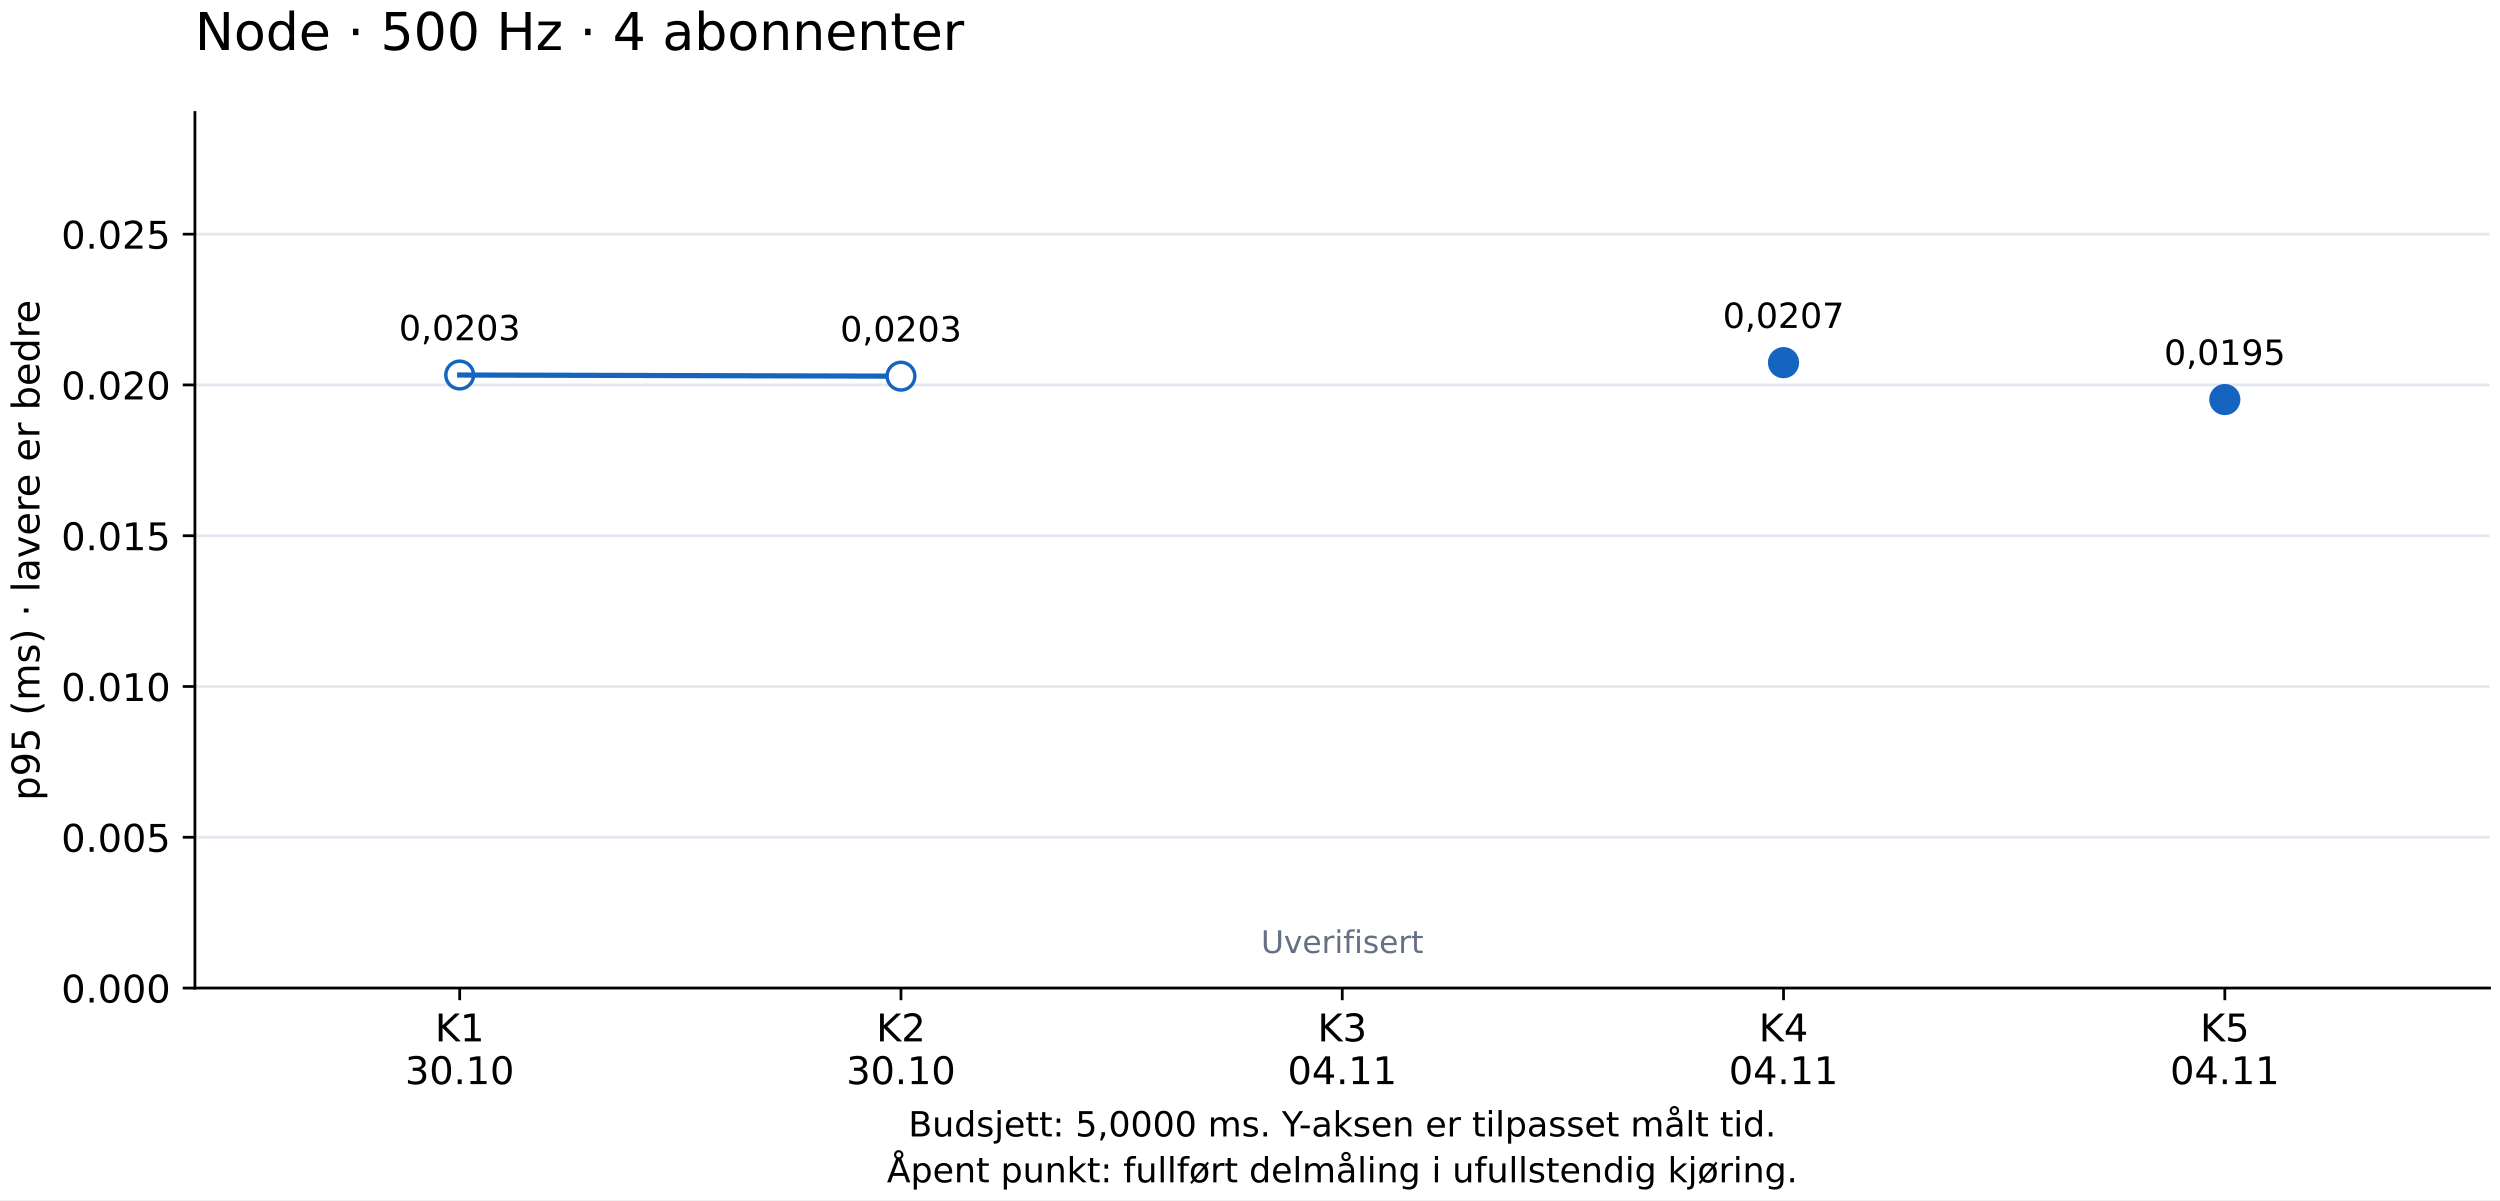
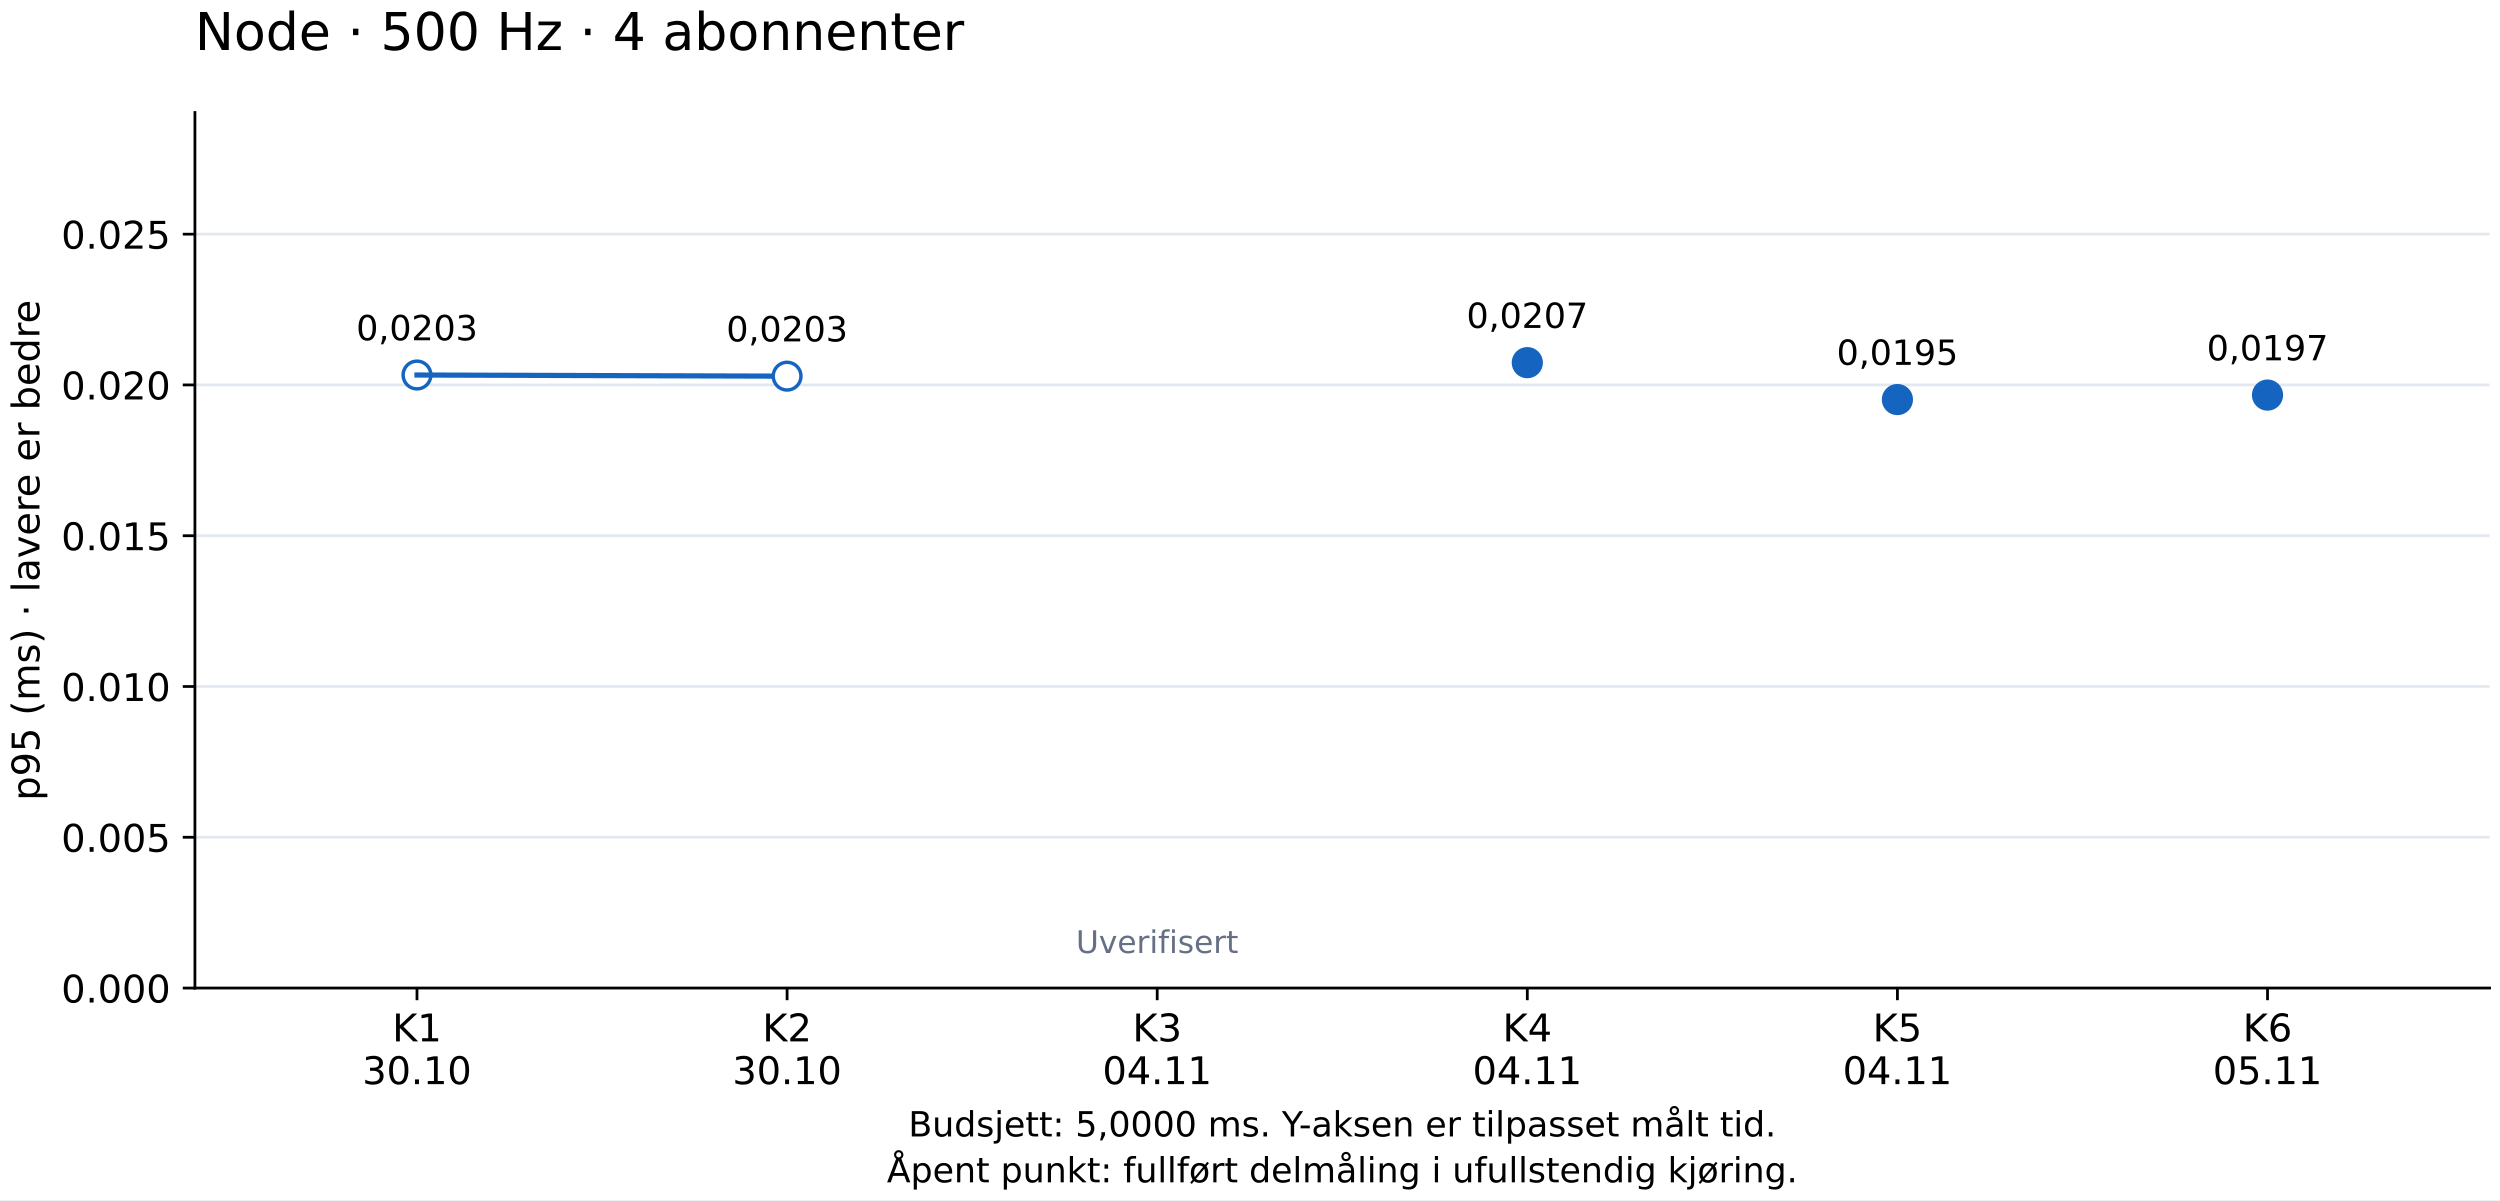
<svg xmlns="http://www.w3.org/2000/svg" xmlns:xlink="http://www.w3.org/1999/xlink" width="720pt" height="345.6pt" viewBox="0 0 720 345.6" version="1.1">
  <defs>
    <style type="text/css">*{stroke-linejoin: round; stroke-linecap: butt}</style>
  </defs>
  <g id="figure_1">
    <g id="patch_1">
      <path d="M 0 345.6  L 720 345.6  L 720 0  L 0 0  z " style="fill: #ffffff" />
    </g>
    <g id="axes_1">
      <g id="patch_2">
        <path d="M 56.137 284.558  L 717 284.558  L 717 32.398  L 56.137 32.398  z " style="fill: #ffffff" />
      </g>
      <g id="matplotlib.axis_1">
        <g id="xtick_1">
          <g id="line2d_1">
            <defs>
              <path id="m3a9fe52da0" d="M 0 0  L 0 3.5  " style="stroke: #000000; stroke-width: 0.8" />
            </defs>
            <g>
-               <use xlink:href="#m3a9fe52da0" x="132.39" y="284.558" style="stroke: #000000; stroke-width: 0.8" />
+               <use xlink:href="#m3a9fe52da0" x="120.092" y="284.558" style="stroke: #000000; stroke-width: 0.8" />
            </g>
          </g>
          <g id="text_1">
-             <text style="font-size: 11px; font-family: 'DejaVu Sans'" transform="translate(125.2843 299.9161)">K1</text>
-             <text style="font-size: 11px; font-family: 'DejaVu Sans'" transform="translate(116.645 312.2337)">30.10</text>
+             <text style="font-size: 11px; font-family: 'DejaVu Sans'" transform="translate(112.9854 299.9161)">K1</text>
+             <text style="font-size: 11px; font-family: 'DejaVu Sans'" transform="translate(104.3461 312.2337)">30.10</text>
          </g>
        </g>
        <g id="xtick_2">
          <g id="line2d_2">
            <g>
-               <use xlink:href="#m3a9fe52da0" x="259.479" y="284.558" style="stroke: #000000; stroke-width: 0.8" />
+               <use xlink:href="#m3a9fe52da0" x="226.682" y="284.558" style="stroke: #000000; stroke-width: 0.8" />
            </g>
          </g>
          <g id="text_2">
-             <text style="font-size: 11px; font-family: 'DejaVu Sans'" transform="translate(252.3733 299.9161)">K2</text>
-             <text style="font-size: 11px; font-family: 'DejaVu Sans'" transform="translate(243.734 312.2337)">30.10</text>
+             <text style="font-size: 11px; font-family: 'DejaVu Sans'" transform="translate(219.5761 299.9161)">K2</text>
+             <text style="font-size: 11px; font-family: 'DejaVu Sans'" transform="translate(210.9368 312.2337)">30.10</text>
          </g>
        </g>
        <g id="xtick_3">
          <g id="line2d_3">
            <g>
-               <use xlink:href="#m3a9fe52da0" x="386.568" y="284.558" style="stroke: #000000; stroke-width: 0.8" />
+               <use xlink:href="#m3a9fe52da0" x="333.273" y="284.558" style="stroke: #000000; stroke-width: 0.8" />
            </g>
          </g>
          <g id="text_3">
-             <text style="font-size: 11px; font-family: 'DejaVu Sans'" transform="translate(379.4623 299.9161)">K3</text>
-             <text style="font-size: 11px; font-family: 'DejaVu Sans'" transform="translate(370.823 312.2337)">04.11</text>
+             <text style="font-size: 11px; font-family: 'DejaVu Sans'" transform="translate(326.1669 299.9161)">K3</text>
+             <text style="font-size: 11px; font-family: 'DejaVu Sans'" transform="translate(317.5276 312.2337)">04.11</text>
          </g>
        </g>
        <g id="xtick_4">
          <g id="line2d_4">
            <g>
-               <use xlink:href="#m3a9fe52da0" x="513.657" y="284.558" style="stroke: #000000; stroke-width: 0.8" />
+               <use xlink:href="#m3a9fe52da0" x="439.864" y="284.558" style="stroke: #000000; stroke-width: 0.8" />
            </g>
          </g>
          <g id="text_4">
-             <text style="font-size: 11px; font-family: 'DejaVu Sans'" transform="translate(506.5512 299.9161)">K4</text>
-             <text style="font-size: 11px; font-family: 'DejaVu Sans'" transform="translate(497.9119 312.2337)">04.11</text>
+             <text style="font-size: 11px; font-family: 'DejaVu Sans'" transform="translate(432.7576 299.9161)">K4</text>
+             <text style="font-size: 11px; font-family: 'DejaVu Sans'" transform="translate(424.1183 312.2337)">04.11</text>
          </g>
        </g>
        <g id="xtick_5">
          <g id="line2d_5">
            <g>
-               <use xlink:href="#m3a9fe52da0" x="640.746" y="284.558" style="stroke: #000000; stroke-width: 0.8" />
+               <use xlink:href="#m3a9fe52da0" x="546.455" y="284.558" style="stroke: #000000; stroke-width: 0.8" />
            </g>
          </g>
          <g id="text_5">
-             <text style="font-size: 11px; font-family: 'DejaVu Sans'" transform="translate(633.6402 299.9161)">K5</text>
-             <text style="font-size: 11px; font-family: 'DejaVu Sans'" transform="translate(625.0009 312.2337)">04.11</text>
-           </g>
-         </g>
-         <g id="text_6">
+             <text style="font-size: 11px; font-family: 'DejaVu Sans'" transform="translate(539.3484 299.9161)">K5</text>
+             <text style="font-size: 11px; font-family: 'DejaVu Sans'" transform="translate(530.7091 312.2337)">04.11</text>
+           </g>
+         </g>
+         <g id="xtick_6">
+           <g id="line2d_6">
+             <g>
+               <use xlink:href="#m3a9fe52da0" x="653.045" y="284.558" style="stroke: #000000; stroke-width: 0.8" />
+             </g>
+           </g>
+           <g id="text_6">
+             <text style="font-size: 11px; font-family: 'DejaVu Sans'" transform="translate(645.9391 299.9161)">K6</text>
+             <text style="font-size: 11px; font-family: 'DejaVu Sans'" transform="translate(637.2998 312.2337)">05.11</text>
+           </g>
+         </g>
+         <g id="text_7">
          <text style="font-size: 10px; font-family: 'DejaVu Sans'" transform="translate(261.613 327.301)">Budsjett: 5,0000 ms. Y-aksen er tilpasset målt tid.</text>
          <text style="font-size: 10px; font-family: 'DejaVu Sans'" transform="translate(255.4122 340.5201)">Åpent punkt: fullført delmåling i ufullstendig kjøring.</text>
        </g>
      </g>
      <g id="matplotlib.axis_2">
        <g id="ytick_1">
-           <g id="line2d_6">
-             <path d="M 56.137 284.558  L 717 284.558  " clip-path="url(#p6524d52d95)" style="fill: none; stroke: #e2e8f0; stroke-width: 0.8; stroke-linecap: square" />
-           </g>
          <g id="line2d_7">
+             <path d="M 56.137 284.558  L 717 284.558  " clip-path="url(#pd9fed066c4)" style="fill: none; stroke: #e2e8f0; stroke-width: 0.8; stroke-linecap: square" />
+           </g>
+           <g id="line2d_8">
            <defs>
              <path id="m56f8623be5" d="M 0 0  L -3.5 0  " style="stroke: #000000; stroke-width: 0.8" />
            </defs>
            <g>
              <use xlink:href="#m56f8623be5" x="56.137" y="284.558" style="stroke: #000000; stroke-width: 0.8" />
            </g>
          </g>
-           <g id="text_7">
+           <g id="text_8">
            <text style="font-size: 11px; font-family: 'DejaVu Sans'; text-anchor: end" x="49.137" y="288.737" transform="rotate(-0 49.13712 288.7369)">0.000</text>
          </g>
        </g>
        <g id="ytick_2">
-           <g id="line2d_8">
-             <path d="M 56.137 241.134  L 717 241.134  " clip-path="url(#p6524d52d95)" style="fill: none; stroke: #e2e8f0; stroke-width: 0.8; stroke-linecap: square" />
-           </g>
          <g id="line2d_9">
+             <path d="M 56.137 241.134  L 717 241.134  " clip-path="url(#pd9fed066c4)" style="fill: none; stroke: #e2e8f0; stroke-width: 0.8; stroke-linecap: square" />
+           </g>
+           <g id="line2d_10">
            <g>
              <use xlink:href="#m56f8623be5" x="56.137" y="241.134" style="stroke: #000000; stroke-width: 0.8" />
            </g>
          </g>
-           <g id="text_8">
+           <g id="text_9">
            <text style="font-size: 11px; font-family: 'DejaVu Sans'; text-anchor: end" x="49.137" y="245.313" transform="rotate(-0 49.13712 245.3129)">0.005</text>
          </g>
        </g>
        <g id="ytick_3">
-           <g id="line2d_10">
-             <path d="M 56.137 197.71  L 717 197.71  " clip-path="url(#p6524d52d95)" style="fill: none; stroke: #e2e8f0; stroke-width: 0.8; stroke-linecap: square" />
-           </g>
          <g id="line2d_11">
+             <path d="M 56.137 197.71  L 717 197.71  " clip-path="url(#pd9fed066c4)" style="fill: none; stroke: #e2e8f0; stroke-width: 0.8; stroke-linecap: square" />
+           </g>
+           <g id="line2d_12">
            <g>
              <use xlink:href="#m56f8623be5" x="56.137" y="197.71" style="stroke: #000000; stroke-width: 0.8" />
            </g>
          </g>
-           <g id="text_9">
+           <g id="text_10">
            <text style="font-size: 11px; font-family: 'DejaVu Sans'; text-anchor: end" x="49.137" y="201.889" transform="rotate(-0 49.13712 201.8889)">0.010</text>
          </g>
        </g>
        <g id="ytick_4">
-           <g id="line2d_12">
-             <path d="M 56.137 154.286  L 717 154.286  " clip-path="url(#p6524d52d95)" style="fill: none; stroke: #e2e8f0; stroke-width: 0.8; stroke-linecap: square" />
-           </g>
          <g id="line2d_13">
+             <path d="M 56.137 154.286  L 717 154.286  " clip-path="url(#pd9fed066c4)" style="fill: none; stroke: #e2e8f0; stroke-width: 0.8; stroke-linecap: square" />
+           </g>
+           <g id="line2d_14">
            <g>
              <use xlink:href="#m56f8623be5" x="56.137" y="154.286" style="stroke: #000000; stroke-width: 0.8" />
            </g>
          </g>
-           <g id="text_10">
+           <g id="text_11">
            <text style="font-size: 11px; font-family: 'DejaVu Sans'; text-anchor: end" x="49.137" y="158.465" transform="rotate(-0 49.13712 158.4648)">0.015</text>
          </g>
        </g>
        <g id="ytick_5">
-           <g id="line2d_14">
-             <path d="M 56.137 110.862  L 717 110.862  " clip-path="url(#p6524d52d95)" style="fill: none; stroke: #e2e8f0; stroke-width: 0.8; stroke-linecap: square" />
-           </g>
          <g id="line2d_15">
+             <path d="M 56.137 110.862  L 717 110.862  " clip-path="url(#pd9fed066c4)" style="fill: none; stroke: #e2e8f0; stroke-width: 0.8; stroke-linecap: square" />
+           </g>
+           <g id="line2d_16">
            <g>
              <use xlink:href="#m56f8623be5" x="56.137" y="110.862" style="stroke: #000000; stroke-width: 0.8" />
            </g>
          </g>
-           <g id="text_11">
+           <g id="text_12">
            <text style="font-size: 11px; font-family: 'DejaVu Sans'; text-anchor: end" x="49.137" y="115.041" transform="rotate(-0 49.13712 115.0408)">0.020</text>
          </g>
        </g>
        <g id="ytick_6">
-           <g id="line2d_16">
-             <path d="M 56.137 67.438  L 717 67.438  " clip-path="url(#p6524d52d95)" style="fill: none; stroke: #e2e8f0; stroke-width: 0.8; stroke-linecap: square" />
-           </g>
          <g id="line2d_17">
+             <path d="M 56.137 67.438  L 717 67.438  " clip-path="url(#pd9fed066c4)" style="fill: none; stroke: #e2e8f0; stroke-width: 0.8; stroke-linecap: square" />
+           </g>
+           <g id="line2d_18">
            <g>
              <use xlink:href="#m56f8623be5" x="56.137" y="67.438" style="stroke: #000000; stroke-width: 0.8" />
            </g>
          </g>
-           <g id="text_12">
+           <g id="text_13">
            <text style="font-size: 11px; font-family: 'DejaVu Sans'; text-anchor: end" x="49.137" y="71.617" transform="rotate(-0 49.13712 71.61676)">0.025</text>
          </g>
        </g>
-         <g id="text_13">
+         <g id="text_14">
          <text style="font-size: 11px; font-family: 'DejaVu Sans'; text-anchor: middle" x="11.359" y="158.478" transform="rotate(-90 11.35852 158.4778)">p95 (ms) · lavere er bedre</text>
        </g>
      </g>
-       <g id="line2d_18">
-         <path d="M 132.39 108.004  " clip-path="url(#p6524d52d95)" style="fill: none; stroke: #1565c0; stroke-width: 1.5; stroke-linecap: square" />
+       <g id="line2d_19">
+         <path d="M 120.092 108.004  " clip-path="url(#pd9fed066c4)" style="fill: none; stroke: #1565c0; stroke-width: 1.5; stroke-linecap: square" />
        <defs>
          <path id="mcfa522ccff" d="M 0 4  C 1.061 4 2.078 3.579 2.828 2.828  C 3.579 2.078 4 1.061 4 0  C 4 -1.061 3.579 -2.078 2.828 -2.828  C 2.078 -3.579 1.061 -4 0 -4  C -1.061 -4 -2.078 -3.579 -2.828 -2.828  C -3.579 -2.078 -4 -1.061 -4 0  C -4 1.061 -3.579 2.078 -2.828 2.828  C -2.078 3.579 -1.061 4 0 4  z " style="stroke: #1565c0" />
        </defs>
-         <g clip-path="url(#p6524d52d95)">
-           <use xlink:href="#mcfa522ccff" x="132.39" y="108.004" style="fill: #ffffff; stroke: #1565c0" />
-         </g>
-       </g>
-       <g id="line2d_19">
-         <path d="M 132.39 108.004  L 259.479 108.334  " clip-path="url(#p6524d52d95)" style="fill: none; stroke: #1565c0; stroke-width: 1.5; stroke-linecap: square" />
+         <g clip-path="url(#pd9fed066c4)">
+           <use xlink:href="#mcfa522ccff" x="120.092" y="108.004" style="fill: #ffffff; stroke: #1565c0" />
+         </g>
      </g>
      <g id="line2d_20">
-         <path d="M 259.479 108.334  " clip-path="url(#p6524d52d95)" style="fill: none; stroke: #1565c0; stroke-width: 1.5; stroke-linecap: square" />
-         <g clip-path="url(#p6524d52d95)">
-           <use xlink:href="#mcfa522ccff" x="259.479" y="108.334" style="fill: #ffffff; stroke: #1565c0" />
-         </g>
+         <path d="M 120.092 108.004  L 226.682 108.334  " clip-path="url(#pd9fed066c4)" style="fill: none; stroke: #1565c0; stroke-width: 1.5; stroke-linecap: square" />
      </g>
      <g id="line2d_21">
-         <path d="M 513.657 104.444  " clip-path="url(#p6524d52d95)" style="fill: none; stroke: #1565c0; stroke-width: 1.5; stroke-linecap: square" />
+         <path d="M 226.682 108.334  " clip-path="url(#pd9fed066c4)" style="fill: none; stroke: #1565c0; stroke-width: 1.5; stroke-linecap: square" />
+         <g clip-path="url(#pd9fed066c4)">
+           <use xlink:href="#mcfa522ccff" x="226.682" y="108.334" style="fill: #ffffff; stroke: #1565c0" />
+         </g>
+       </g>
+       <g id="line2d_22">
+         <path d="M 439.864 104.444  " clip-path="url(#pd9fed066c4)" style="fill: none; stroke: #1565c0; stroke-width: 1.5; stroke-linecap: square" />
        <defs>
          <path id="mcbb12d0c3e" d="M 0 4  C 1.061 4 2.078 3.579 2.828 2.828  C 3.579 2.078 4 1.061 4 0  C 4 -1.061 3.579 -2.078 2.828 -2.828  C 2.078 -3.579 1.061 -4 0 -4  C -1.061 -4 -2.078 -3.579 -2.828 -2.828  C -3.579 -2.078 -4 -1.061 -4 0  C -4 1.061 -3.579 2.078 -2.828 2.828  C -2.078 3.579 -1.061 4 0 4  z " style="stroke: #1565c0" />
        </defs>
-         <g clip-path="url(#p6524d52d95)">
-           <use xlink:href="#mcbb12d0c3e" x="513.657" y="104.444" style="fill: #1565c0; stroke: #1565c0" />
-         </g>
-       </g>
-       <g id="line2d_22">
-         <path d="M 640.746 115.074  " clip-path="url(#p6524d52d95)" style="fill: none; stroke: #1565c0; stroke-width: 1.5; stroke-linecap: square" />
-         <g clip-path="url(#p6524d52d95)">
-           <use xlink:href="#mcbb12d0c3e" x="640.746" y="115.074" style="fill: #1565c0; stroke: #1565c0" />
+         <g clip-path="url(#pd9fed066c4)">
+           <use xlink:href="#mcbb12d0c3e" x="439.864" y="104.444" style="fill: #1565c0; stroke: #1565c0" />
+         </g>
+       </g>
+       <g id="line2d_23">
+         <path d="M 546.455 115.074  " clip-path="url(#pd9fed066c4)" style="fill: none; stroke: #1565c0; stroke-width: 1.5; stroke-linecap: square" />
+         <g clip-path="url(#pd9fed066c4)">
+           <use xlink:href="#mcbb12d0c3e" x="546.455" y="115.074" style="fill: #1565c0; stroke: #1565c0" />
+         </g>
+       </g>
+       <g id="line2d_24">
+         <path d="M 653.045 113.78  " clip-path="url(#pd9fed066c4)" style="fill: none; stroke: #1565c0; stroke-width: 1.5; stroke-linecap: square" />
+         <g clip-path="url(#pd9fed066c4)">
+           <use xlink:href="#mcbb12d0c3e" x="653.045" y="113.78" style="fill: #1565c0; stroke: #1565c0" />
        </g>
      </g>
      <g id="patch_3">
        <path d="M 56.137 284.558  L 56.137 32.398  " style="fill: none; stroke: #000000; stroke-width: 0.8; stroke-linejoin: miter; stroke-linecap: square" />
      </g>
      <g id="patch_4">
        <path d="M 56.137 284.558  L 717 284.558  " style="fill: none; stroke: #000000; stroke-width: 0.8; stroke-linejoin: miter; stroke-linecap: square" />
      </g>
-       <g id="text_14">
-         <text style="font-size: 10px; font-family: 'DejaVu Sans'; text-anchor: middle" x="132.39" y="98.004" transform="rotate(-0 132.3905 98.00435)">0,0203</text>
-       </g>
      <g id="text_15">
-         <text style="font-size: 10px; font-family: 'DejaVu Sans'; text-anchor: middle" x="259.479" y="98.334" transform="rotate(-0 259.4795 98.33437)">0,0203</text>
+         <text style="font-size: 10px; font-family: 'DejaVu Sans'; text-anchor: middle" x="120.092" y="98.004" transform="rotate(-0 120.0916 98.00435)">0,0203</text>
      </g>
      <g id="text_16">
-         <text style="font-size: 9px; font-family: 'DejaVu Sans'; text-anchor: middle; fill: #667085" x="386.568" y="274.471" transform="rotate(-0 386.5684 274.4714)">Uverifisert</text>
+         <text style="font-size: 10px; font-family: 'DejaVu Sans'; text-anchor: middle" x="226.682" y="98.334" transform="rotate(-0 226.6823 98.33437)">0,0203</text>
      </g>
      <g id="text_17">
-         <text style="font-size: 10px; font-family: 'DejaVu Sans'; text-anchor: middle" x="513.657" y="94.444" transform="rotate(-0 513.6574 94.44358)">0,0207</text>
+         <text style="font-size: 9px; font-family: 'DejaVu Sans'; text-anchor: middle; fill: #667085" x="333.273" y="274.471" transform="rotate(-0 333.2731 274.4714)">Uverifisert</text>
      </g>
      <g id="text_18">
-         <text style="font-size: 10px; font-family: 'DejaVu Sans'; text-anchor: middle" x="640.746" y="105.074" transform="rotate(-0 640.7464 105.0738)">0,0195</text>
+         <text style="font-size: 10px; font-family: 'DejaVu Sans'; text-anchor: middle" x="439.864" y="94.444" transform="rotate(-0 439.8638 94.44358)">0,0207</text>
      </g>
      <g id="text_19">
+         <text style="font-size: 10px; font-family: 'DejaVu Sans'; text-anchor: middle" x="546.455" y="105.074" transform="rotate(-0 546.4546 105.0738)">0,0195</text>
+       </g>
+       <g id="text_20">
+         <text style="font-size: 10px; font-family: 'DejaVu Sans'; text-anchor: middle" x="653.045" y="103.78" transform="rotate(-0 653.0453 103.7797)">0,0197</text>
+       </g>
+       <g id="text_21">
        <text style="font-size: 15px; font-family: 'DejaVu Sans'; text-anchor: start" x="56.137" y="14.398" transform="rotate(-0 56.13712 14.3979)">Node · 500 Hz · 4 abonnenter</text>
      </g>
    </g>
  </g>
  <defs>
-     <clipPath id="p6524d52d95">
+     <clipPath id="pd9fed066c4">
      <rect x="56.137" y="32.398" width="660.863" height="252.16" />
    </clipPath>
  </defs>
</svg>
